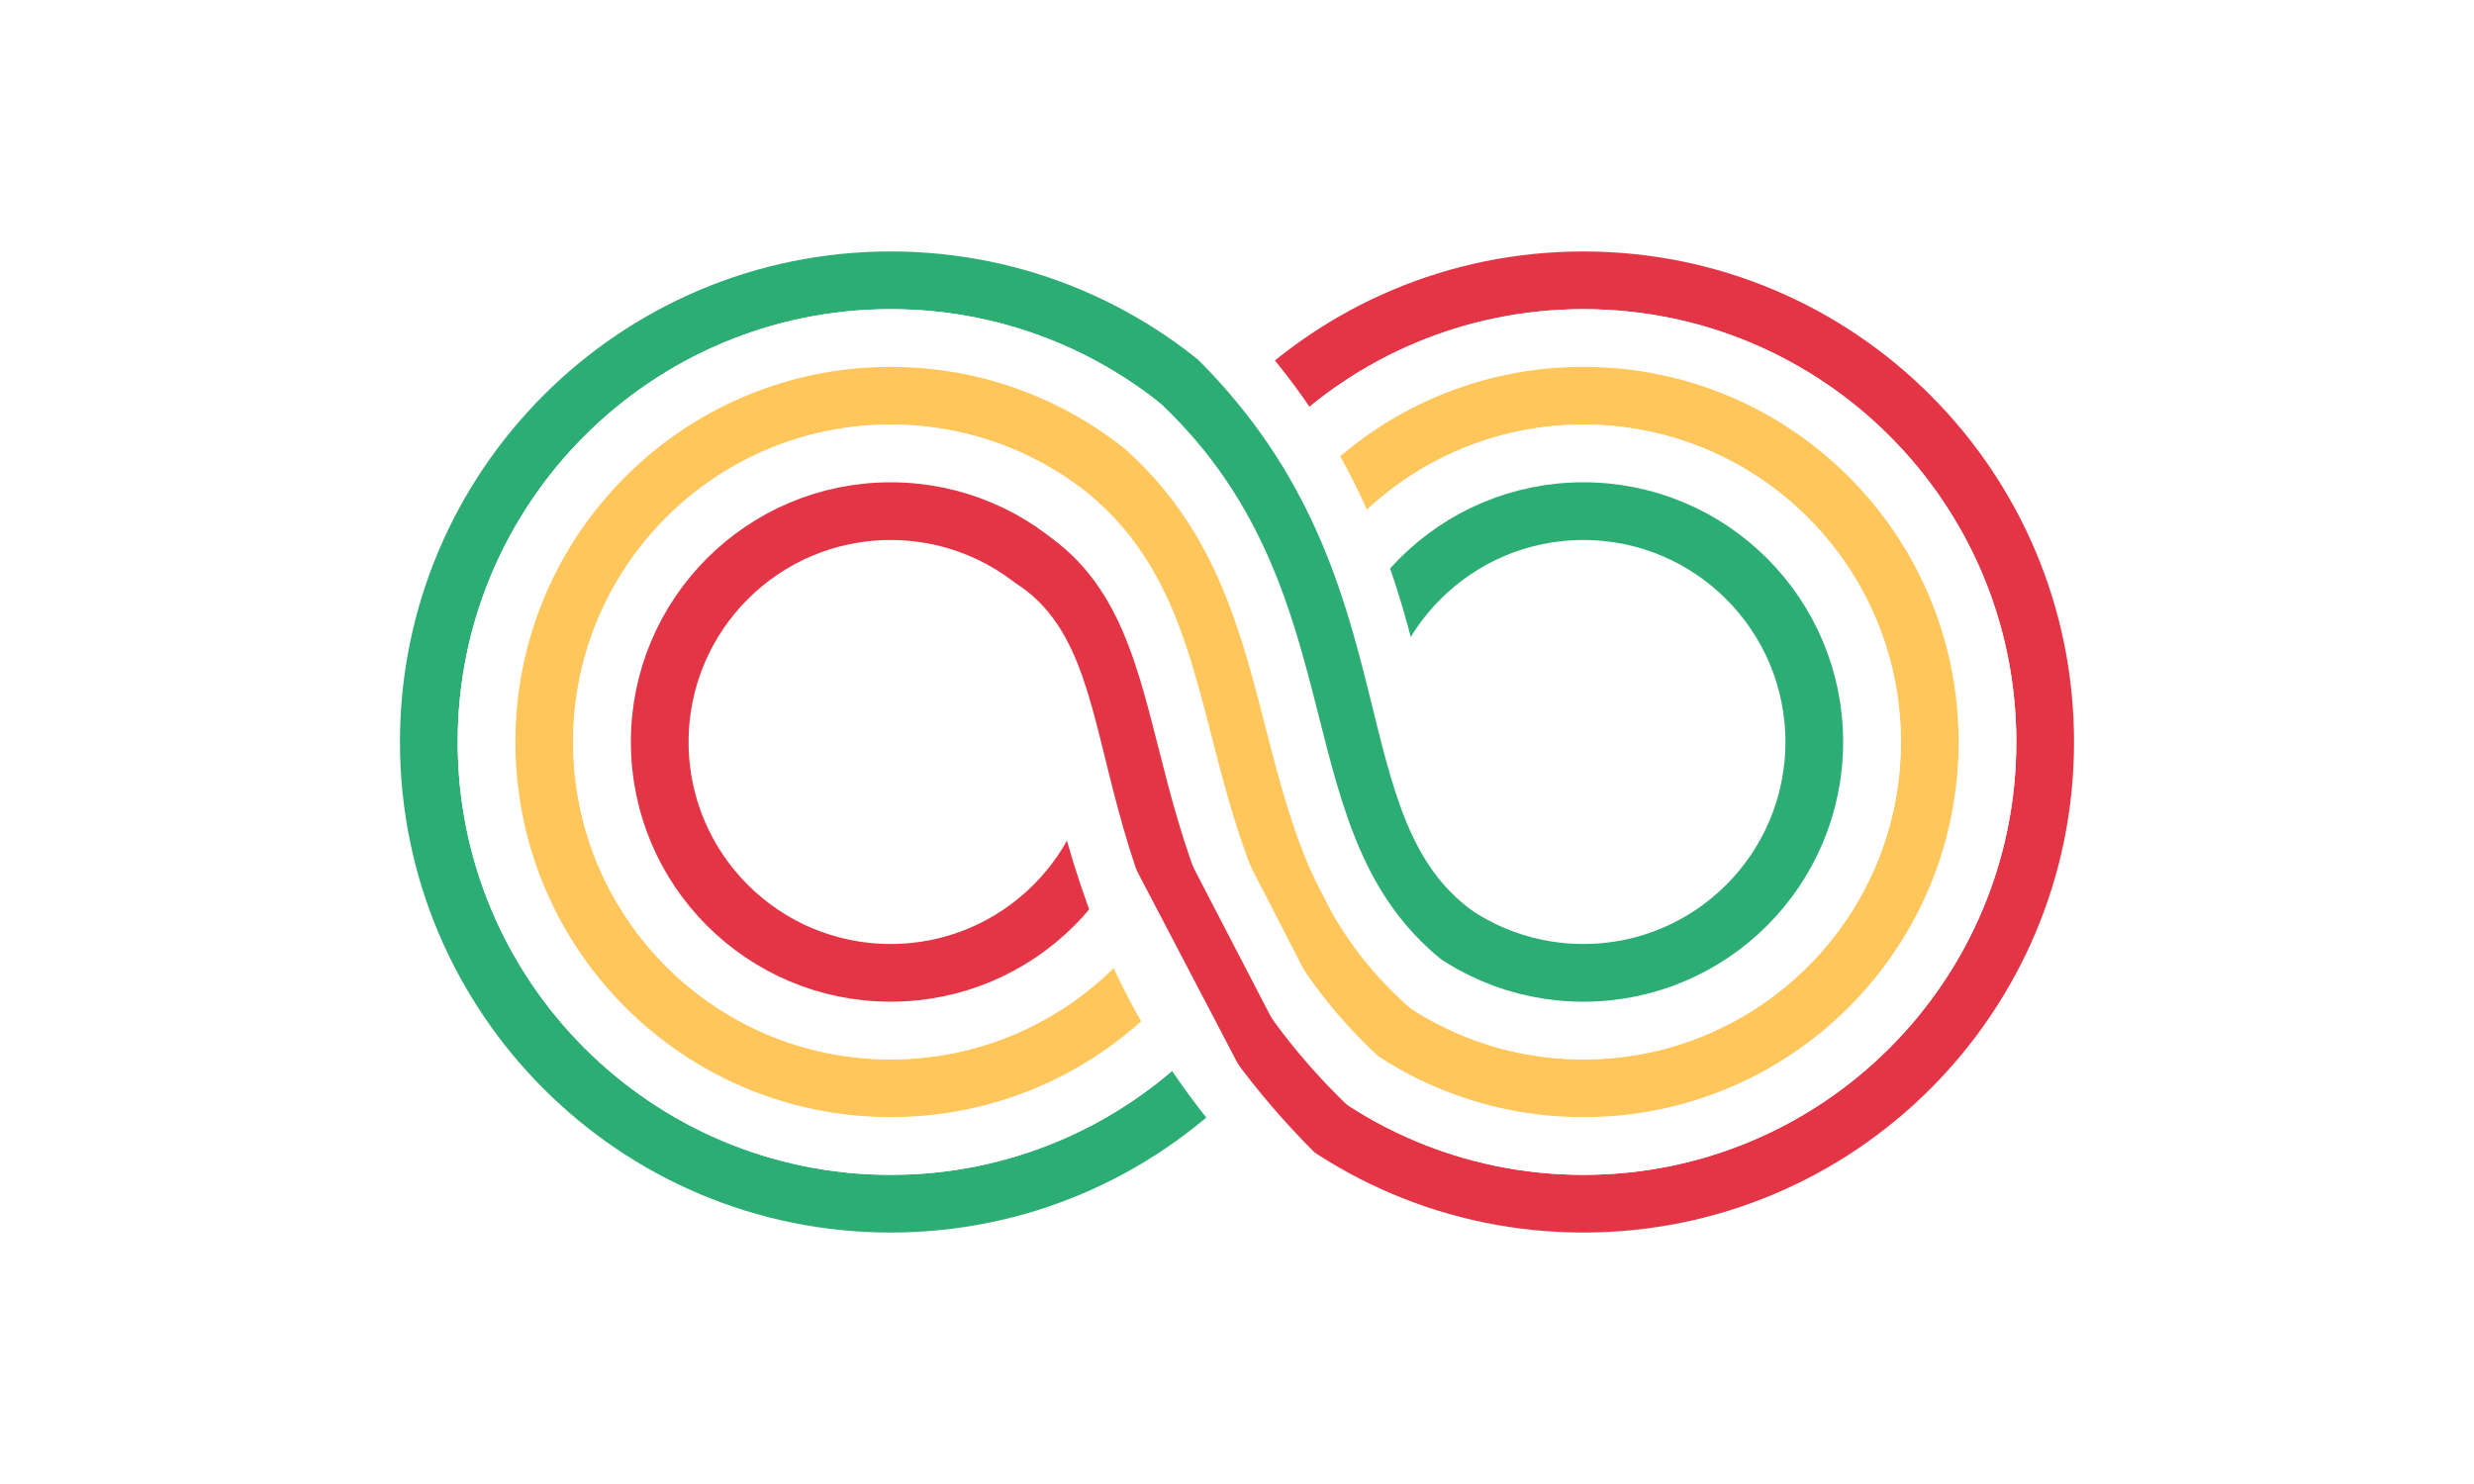
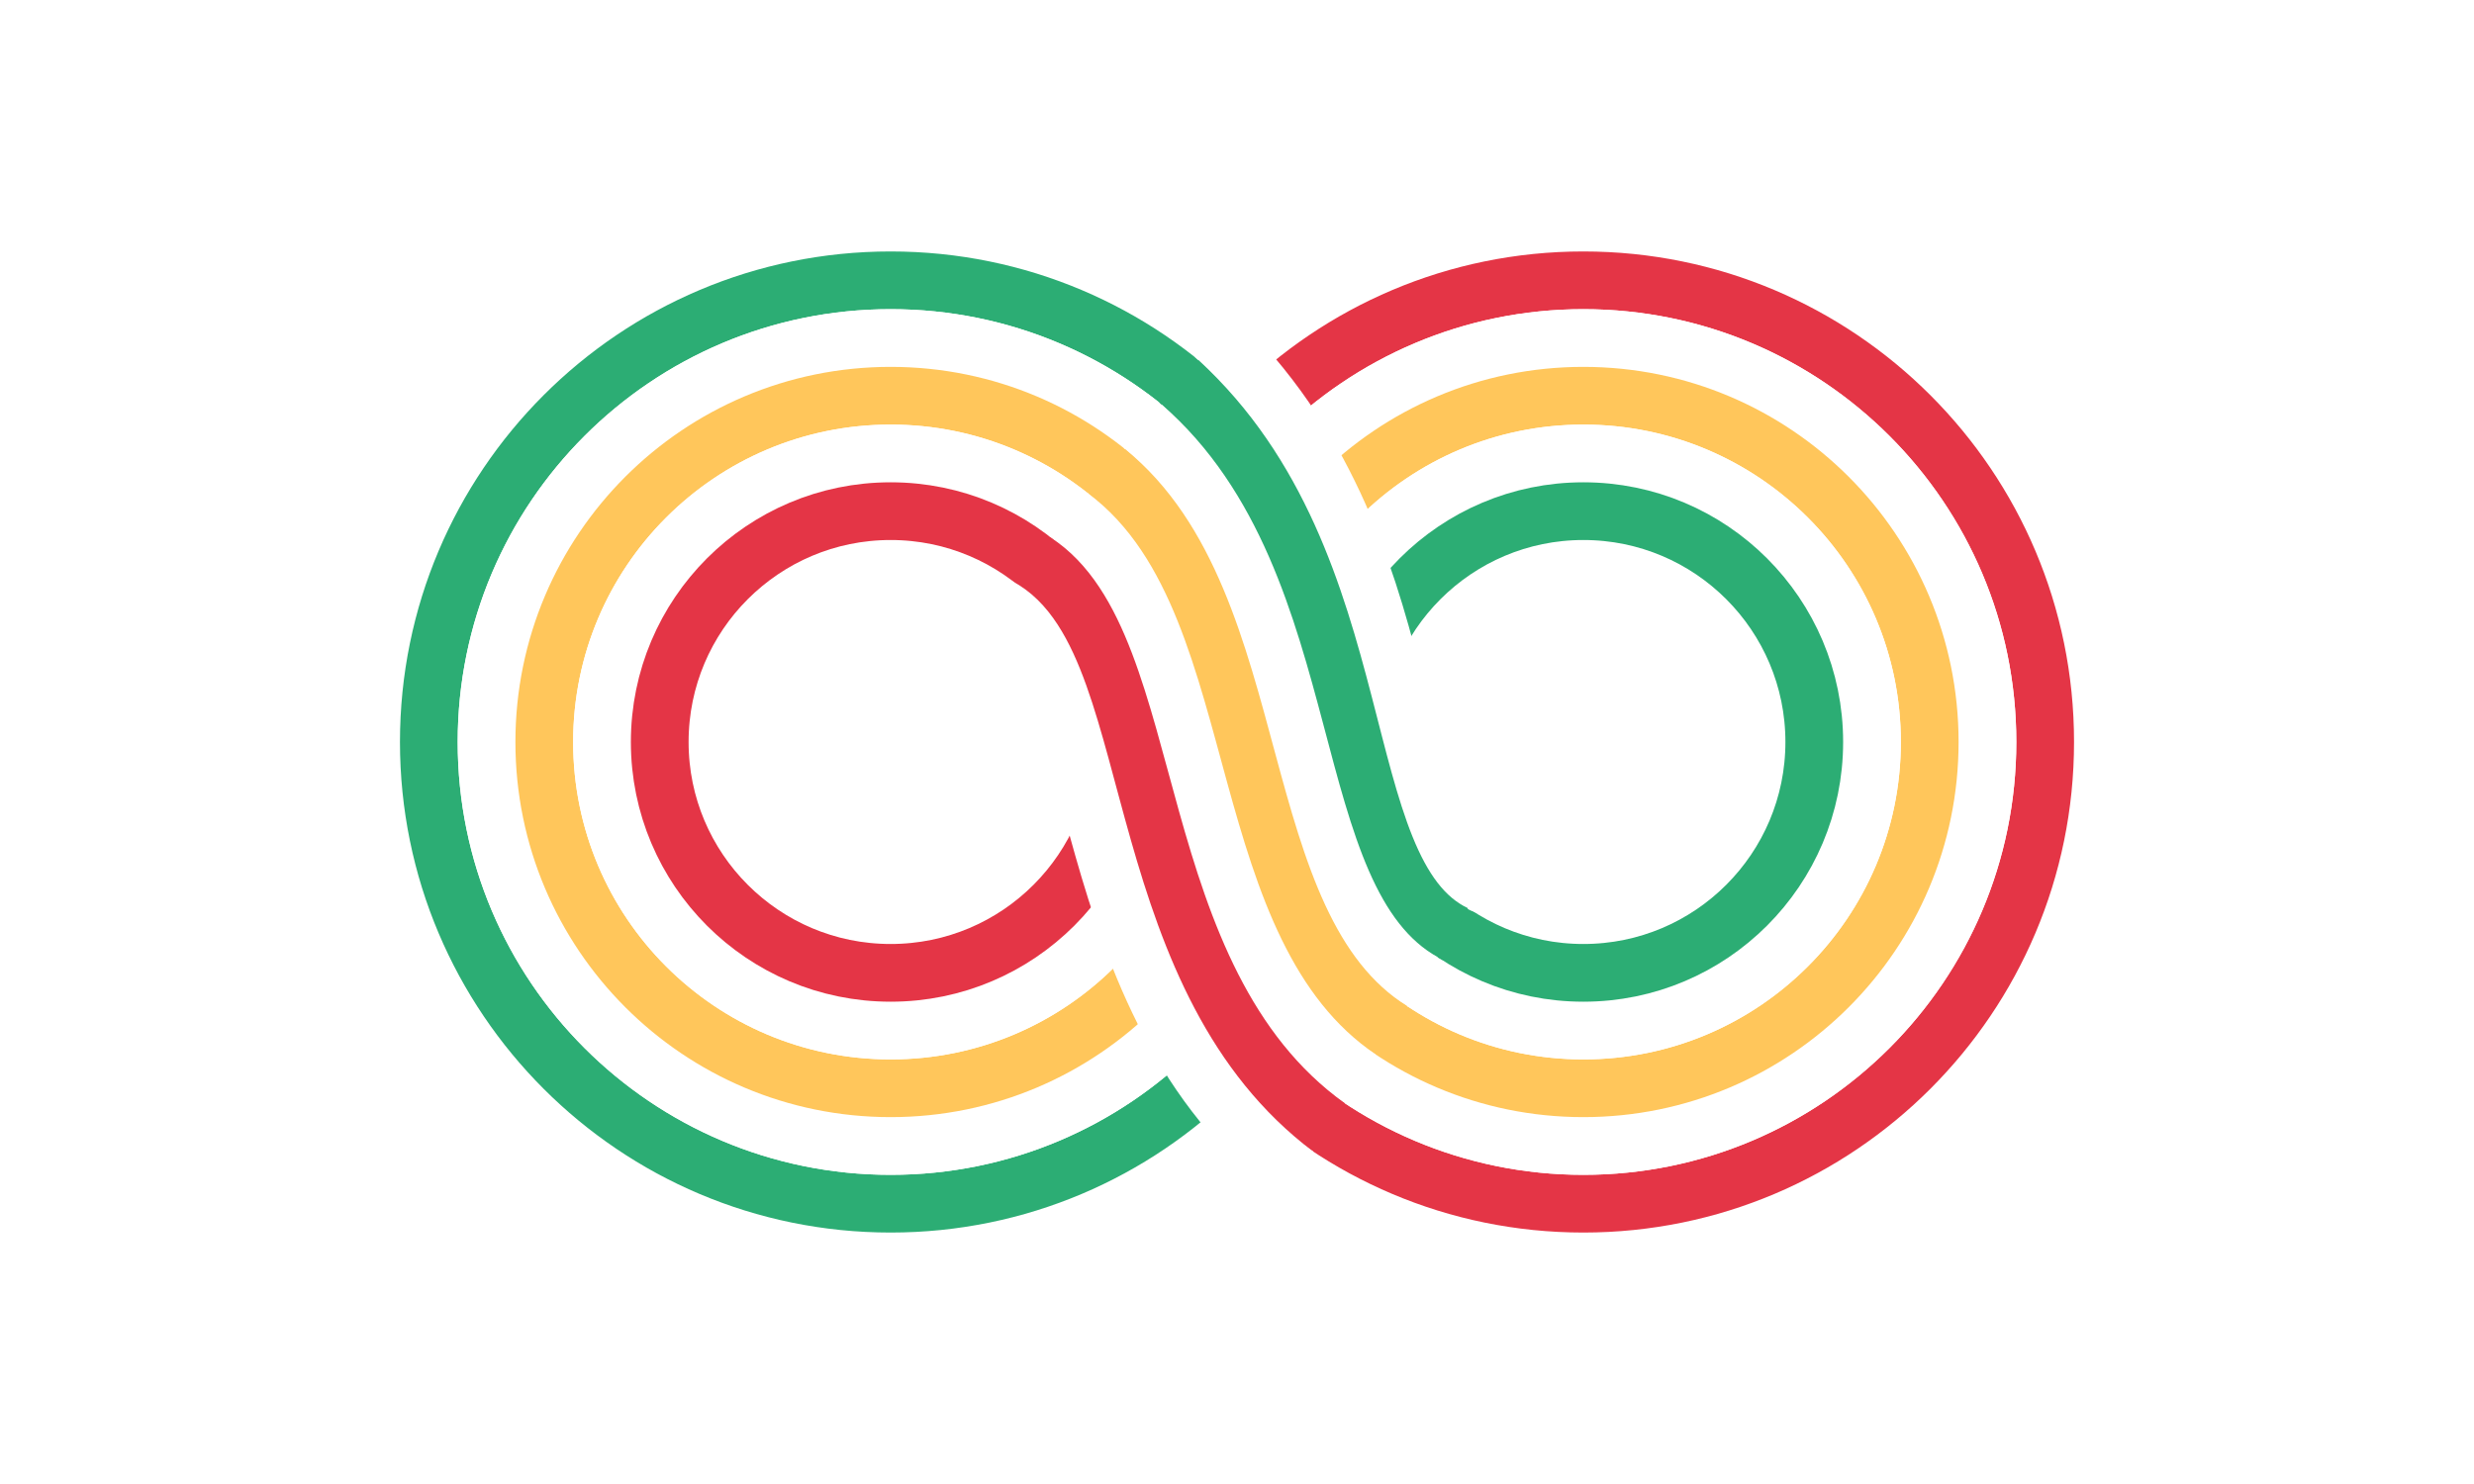
<svg xmlns="http://www.w3.org/2000/svg" width="500" height="300" viewBox="0 0 500 300">
  <defs>
</defs>
  <rect x="0" y="0" width="500" height="301" fill="white" />
  <circle cx="180.0" cy="150.0" r="93.333" stroke="#2cad74" stroke-width="11.667" fill="none" />
  <circle cx="180.0" cy="150.0" r="81.667" stroke="white" stroke-width="11.667" fill="none" />
  <circle cx="180.0" cy="150.0" r="70.0" stroke="#ffc65b" stroke-width="11.667" fill="none" />
  <circle cx="180.0" cy="150.0" r="58.333" stroke="white" stroke-width="11.667" fill="none" />
  <circle cx="180.0" cy="150.0" r="46.667" stroke="#e43546" stroke-width="11.667" fill="none" />
  <circle cx="320.0" cy="150.0" r="93.333" stroke="#e43546" stroke-width="11.667" fill="none" />
  <circle cx="320.0" cy="150.0" r="81.667" stroke="white" stroke-width="11.667" fill="none" />
  <circle cx="320.0" cy="150.0" r="70.0" stroke="#ffc65b" stroke-width="11.667" fill="none" />
  <circle cx="320.0" cy="150.0" r="58.333" stroke="white" stroke-width="11.667" fill="none" />
  <circle cx="320.0" cy="150.0" r="46.667" stroke="#2cad74" stroke-width="11.667" fill="none" />
-   <path d="M245.494,67.929 C291.569,115.89,275.372,163.644,300.636,179.155" stroke="white" stroke-width="11.667" fill="white" stroke-linecap="round" />
-   <path d="M238.217,77.048 C280.412,119.301,264.216,167.055,294.182,188.874" stroke="#2cad74" stroke-width="11.667" fill="#2cad74" stroke-linecap="round" />
-   <path d="M230.939,86.167 C269.255,122.712,253.059,170.466,287.727,198.592" stroke="white" stroke-width="11.667" fill="white" stroke-linecap="round" />
-   <path d="M223.662,95.286 C258.098,126.123,241.902,173.877,281.272,208.311" stroke="#ffc65b" stroke-width="11.667" fill="#ffc65b" stroke-linecap="round" />
-   <path d="M216.385,104.405 C246.941,129.534,230.745,177.288,274.818,218.029" stroke="white" stroke-width="11.667" fill="white" stroke-linecap="round" />
-   <path d="M209.108,113.524 C235.784,132.945,219.588,180.699,268.363,227.748" stroke="#e43546" stroke-width="11.667" fill="#e43546" stroke-linecap="round" />
-   <path d="M201.831,122.643 C224.628,136.356,208.431,184.11,261.909,237.466" stroke="white" stroke-width="11.667" fill="white" stroke-linecap="round" />
+   <path d="M245.494,67.929 C289.631,110.098,278.42,171.186,300.636,179.155 C278.42,171.186,289.631,110.098,245.494,67.929 Z" stroke="white" stroke-width="11.667" fill="white" stroke-linecap="round" />
+   <path d="M238.217,77.048 C278.668,114.088,268.025,176.483,294.182,188.874 C268.025,176.483,278.668,114.088,238.217,77.048 Z" stroke="#2cad74" stroke-width="11.667" fill="#2cad74" stroke-linecap="round" />
+   <path d="M230.939,86.167 C267.705,118.078,257.63,181.779,287.727,198.592 C257.63,181.779,267.705,118.078,230.939,86.167 Z" stroke="white" stroke-width="11.667" fill="white" stroke-linecap="round" />
+   <path d="M223.662,95.286 C256.742,122.068,247.234,187.076,281.272,208.311 C247.234,187.076,256.742,122.068,223.662,95.286 Z" stroke="#ffc65b" stroke-width="11.667" fill="#ffc65b" stroke-linecap="round" />
+   <path d="M216.385,104.405 C245.778,126.059,236.839,192.372,274.818,218.029 C236.839,192.372,245.778,126.059,216.385,104.405 Z" stroke="white" stroke-width="11.667" fill="white" stroke-linecap="round" />
+   <path d="M209.108,113.524 C234.815,130.049,226.444,197.669,268.363,227.748 C226.444,197.669,234.815,130.049,209.108,113.524 Z" stroke="#e43546" stroke-width="11.667" fill="#e43546" stroke-linecap="round" />
+   <path d="M201.831,122.643 C223.852,134.039,216.049,202.966,261.909,237.466 C216.049,202.966,223.852,134.039,201.831,122.643 Z" stroke="white" stroke-width="11.667" fill="white" stroke-linecap="round" />
</svg>
